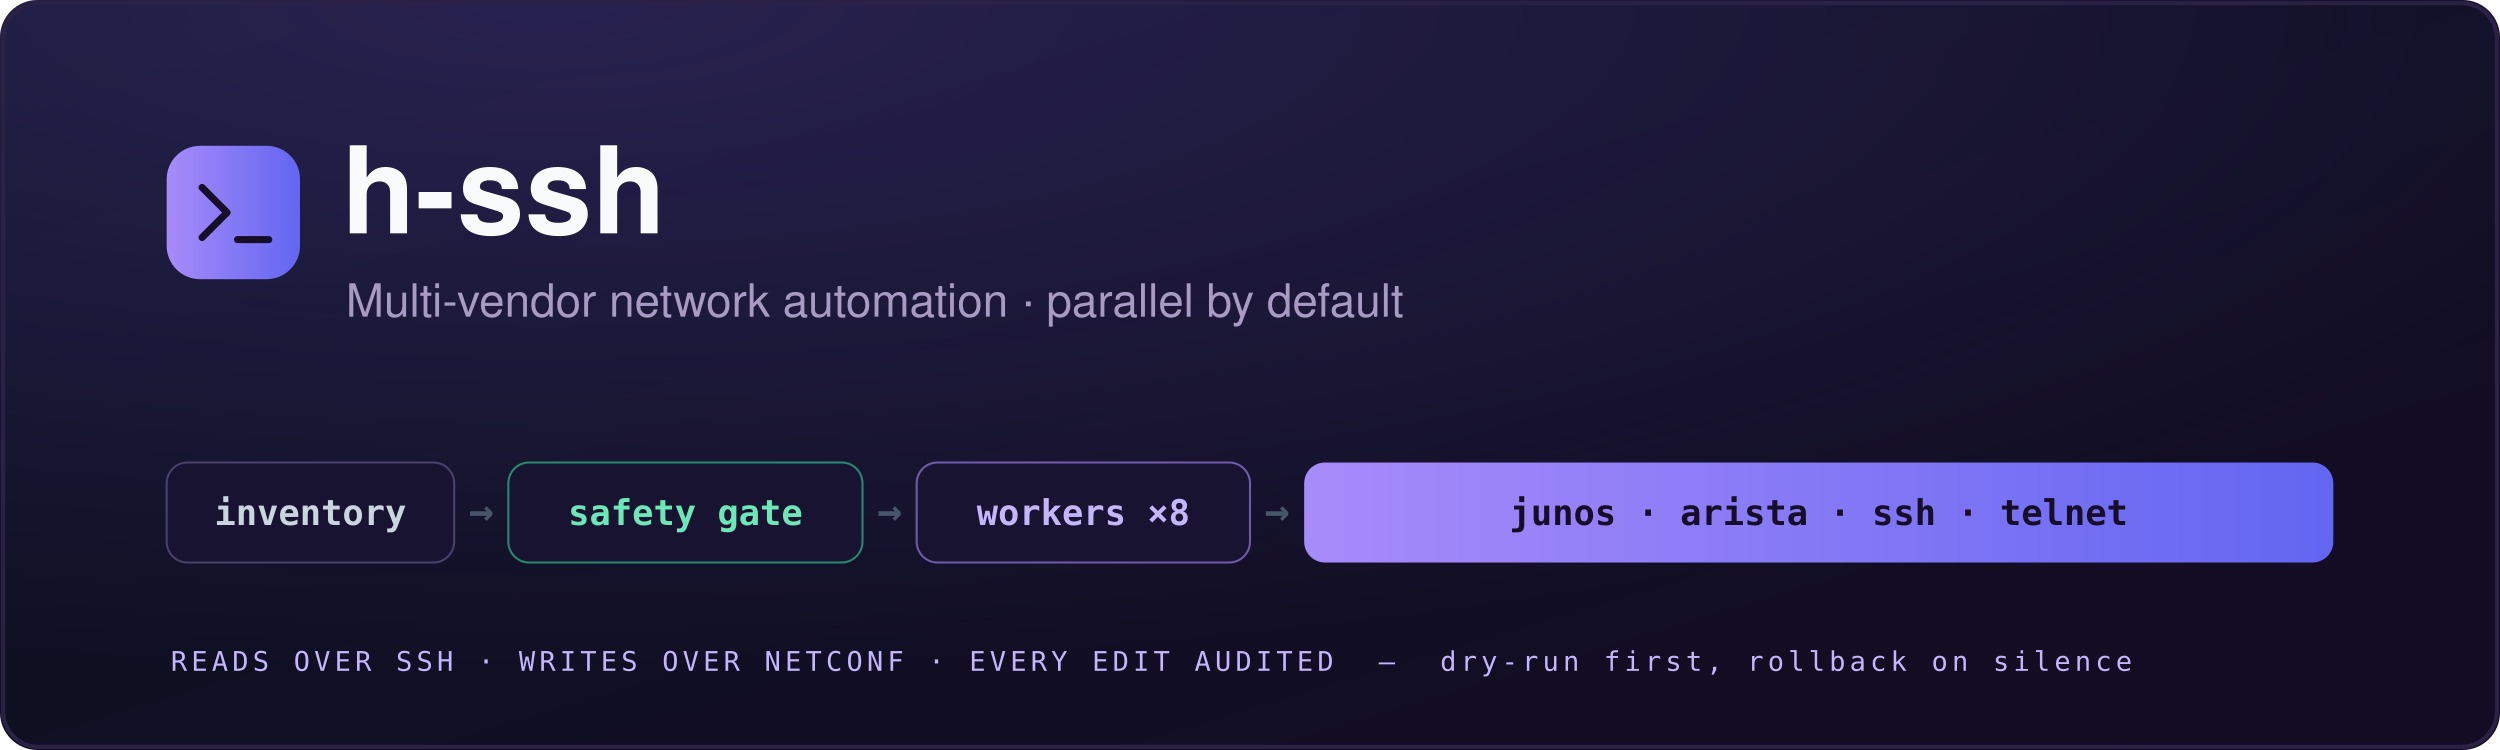
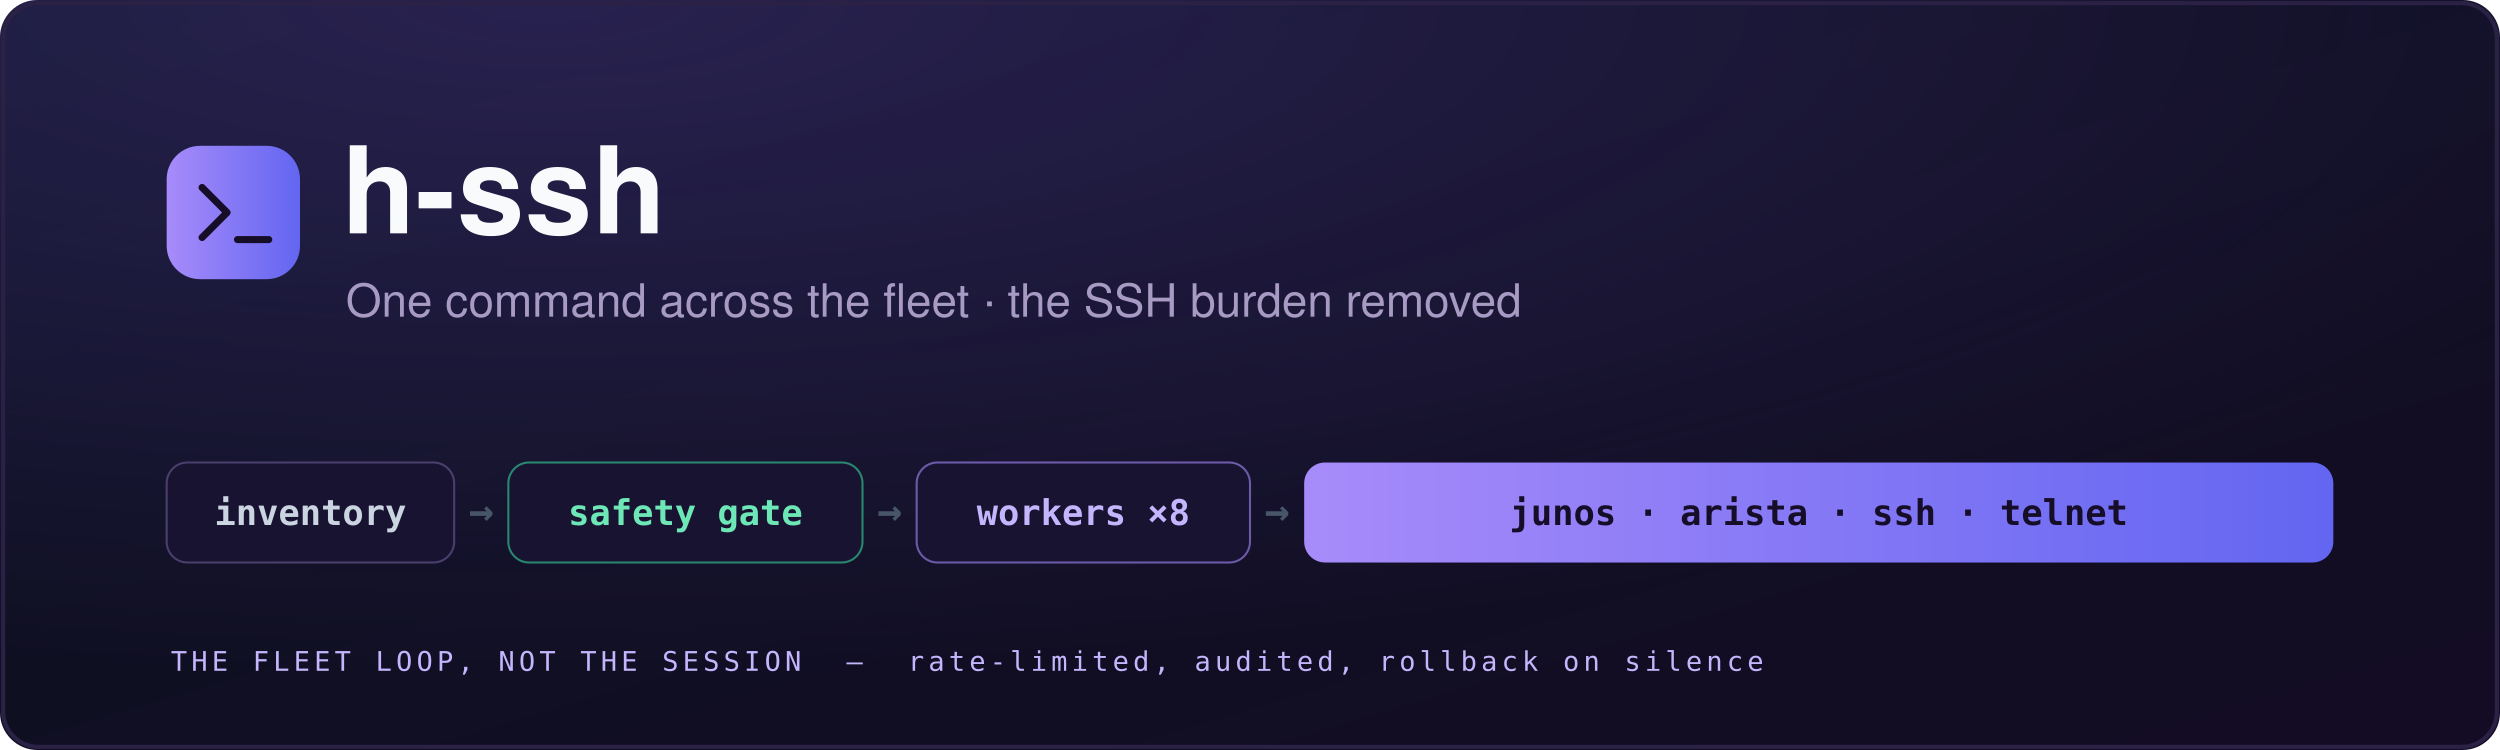
- <svg xmlns="http://www.w3.org/2000/svg" viewBox="0 0 1200 360" width="1200" height="360" role="img" aria-label="h-ssh — multi-vendor network automation, parallel by default">
+ <svg xmlns="http://www.w3.org/2000/svg" viewBox="0 0 1200 360" width="1200" height="360" role="img" aria-label="h-ssh — the fleet loop, not the session">
  <defs>
    <linearGradient id="bg" x1="0" y1="0" x2="1" y2="1">
      <stop offset="0" stop-color="#0B1221" />
      <stop offset="1" stop-color="#140C24" />
    </linearGradient>
    <linearGradient id="accent" x1="0" y1="0" x2="1" y2="0">
      <stop offset="0" stop-color="#A78BFA" />
      <stop offset="1" stop-color="#6366F1" />
    </linearGradient>
    <radialGradient id="glow" cx="0.22" cy="0.0" r="0.9">
      <stop offset="0" stop-color="#8B5CF6" stop-opacity="0.22" />
      <stop offset="1" stop-color="#8B5CF6" stop-opacity="0" />
    </radialGradient>
  </defs>
  <rect width="1200" height="360" rx="18" fill="url(#bg)" />
  <rect width="1200" height="360" rx="18" fill="url(#glow)" />
  <rect x="1.5" y="1.5" width="1197" height="357" rx="17" fill="none" stroke="#2A2145" stroke-width="2" />
  <rect x="80" y="70" width="64" height="64" rx="16" fill="url(#accent)" />
  <g fill="none" stroke="#160E28" stroke-width="3.4" stroke-linejoin="round" stroke-linecap="round">
    <path d="M97 90 L109 102 L97 114" />
    <path d="M114 115 L129 115" />
  </g>
  <text x="164" y="112" font-family="'Segoe UI', Helvetica, Arial, sans-serif" font-size="58" font-weight="800" fill="#F8FAFC">h-ssh</text>
-   <text x="166" y="152" font-family="'Segoe UI', Helvetica, Arial, sans-serif" font-size="22" fill="#A79BC4">Multi-vendor network automation · parallel by default</text>
+   <text x="166" y="152" font-family="'Segoe UI', Helvetica, Arial, sans-serif" font-size="22" fill="#A79BC4">One command across the fleet · the SSH burden removed</text>
  <g font-family="ui-monospace, 'SF Mono', Menlo, Consolas, monospace" font-size="17" font-weight="600">
    <rect x="80" y="222" width="138" height="48" rx="10" fill="#171331" stroke="#4A3F6B" />
    <text x="149" y="252" fill="#CBD5E1" text-anchor="middle">inventory</text>
    <text x="231" y="252" fill="#475569" text-anchor="middle" font-size="20">→</text>
    <rect x="244" y="222" width="170" height="48" rx="10" fill="#171331" stroke="#34D399" stroke-opacity="0.6" />
    <text x="329" y="252" fill="#6EE7B7" text-anchor="middle">safety gate</text>
    <text x="427" y="252" fill="#475569" text-anchor="middle" font-size="20">→</text>
    <rect x="440" y="222" width="160" height="48" rx="10" fill="#171331" stroke="#A78BFA" stroke-opacity="0.6" />
    <text x="520" y="252" fill="#C4B5FD" text-anchor="middle">workers ×8</text>
    <text x="613" y="252" fill="#475569" text-anchor="middle" font-size="20">→</text>
    <rect x="626" y="222" width="494" height="48" rx="10" fill="url(#accent)" />
    <text x="873" y="252" fill="#160E28" text-anchor="middle" font-weight="700">junos · arista · ssh · telnet</text>
  </g>
-   <text x="82" y="322" font-family="ui-monospace, 'SF Mono', Menlo, Consolas, monospace" font-size="13" letter-spacing="2" fill="#C4B5FD">READS OVER SSH · WRITES OVER NETCONF · EVERY EDIT AUDITED  —  dry-run first, rollback on silence</text>
+   <text x="82" y="322" font-family="ui-monospace, 'SF Mono', Menlo, Consolas, monospace" font-size="13" letter-spacing="2" fill="#C4B5FD">THE FLEET LOOP, NOT THE SESSION  —  rate-limited, audited, rollback on silence</text>
</svg>
